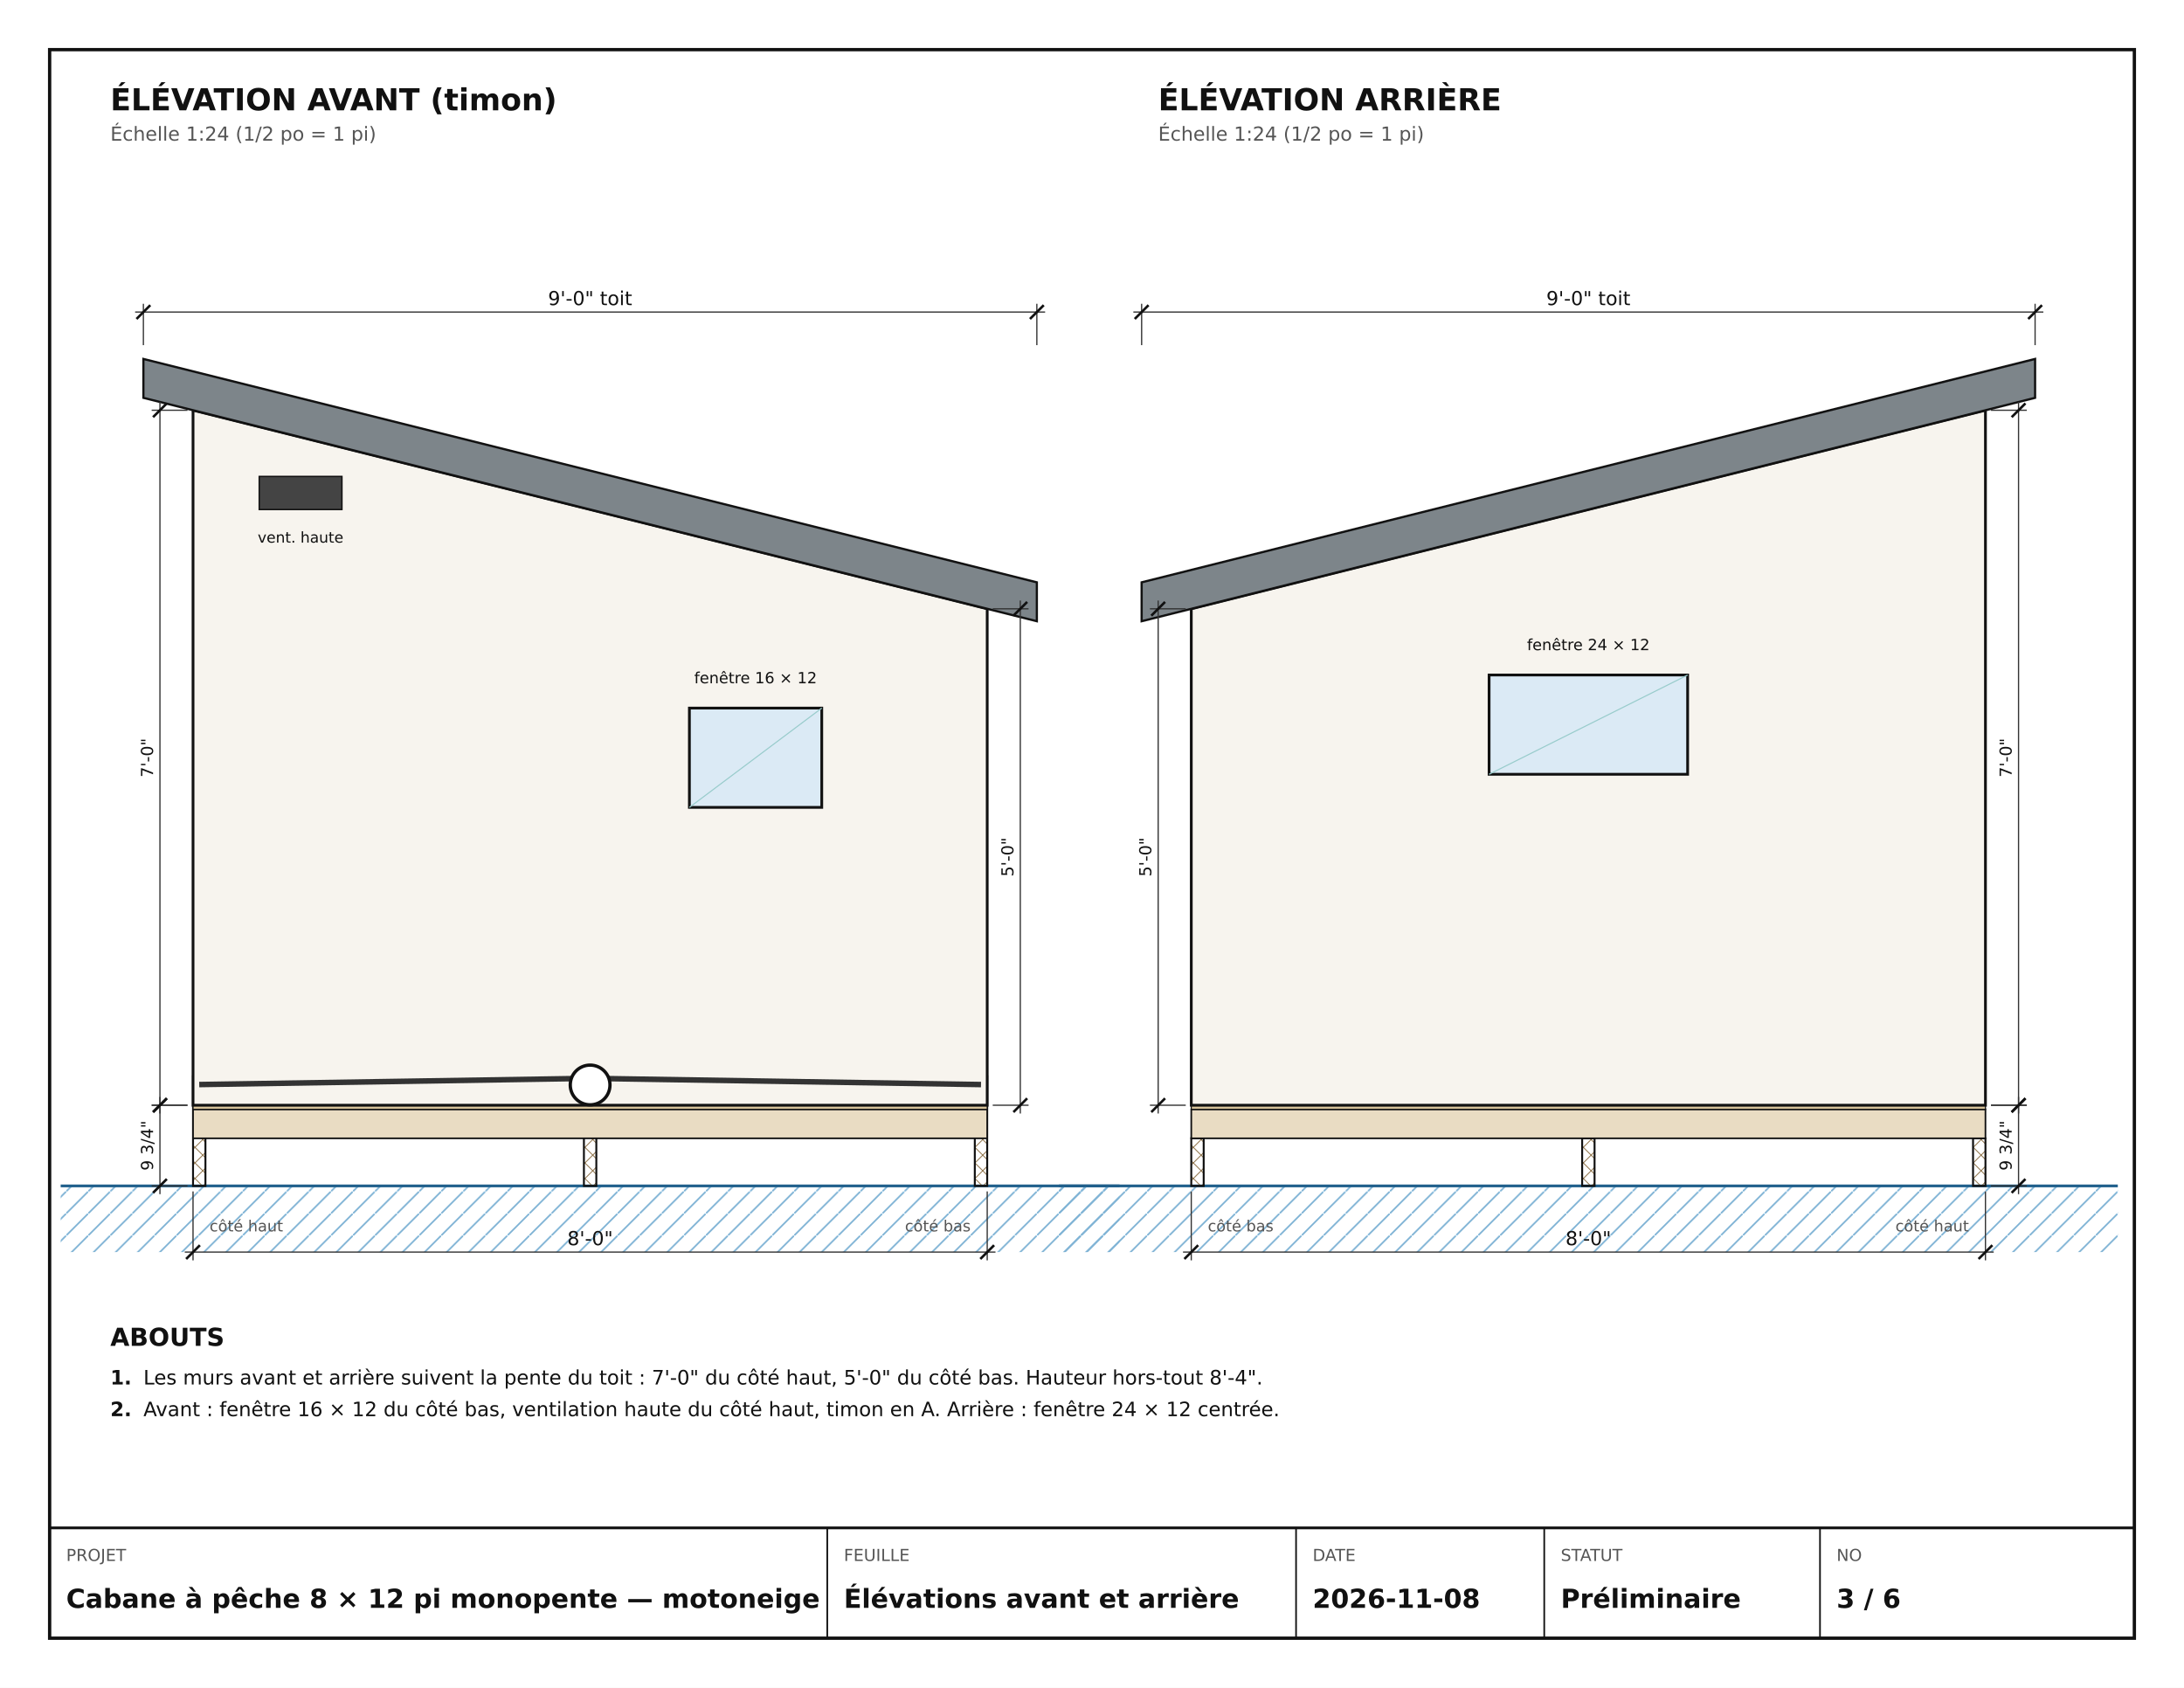
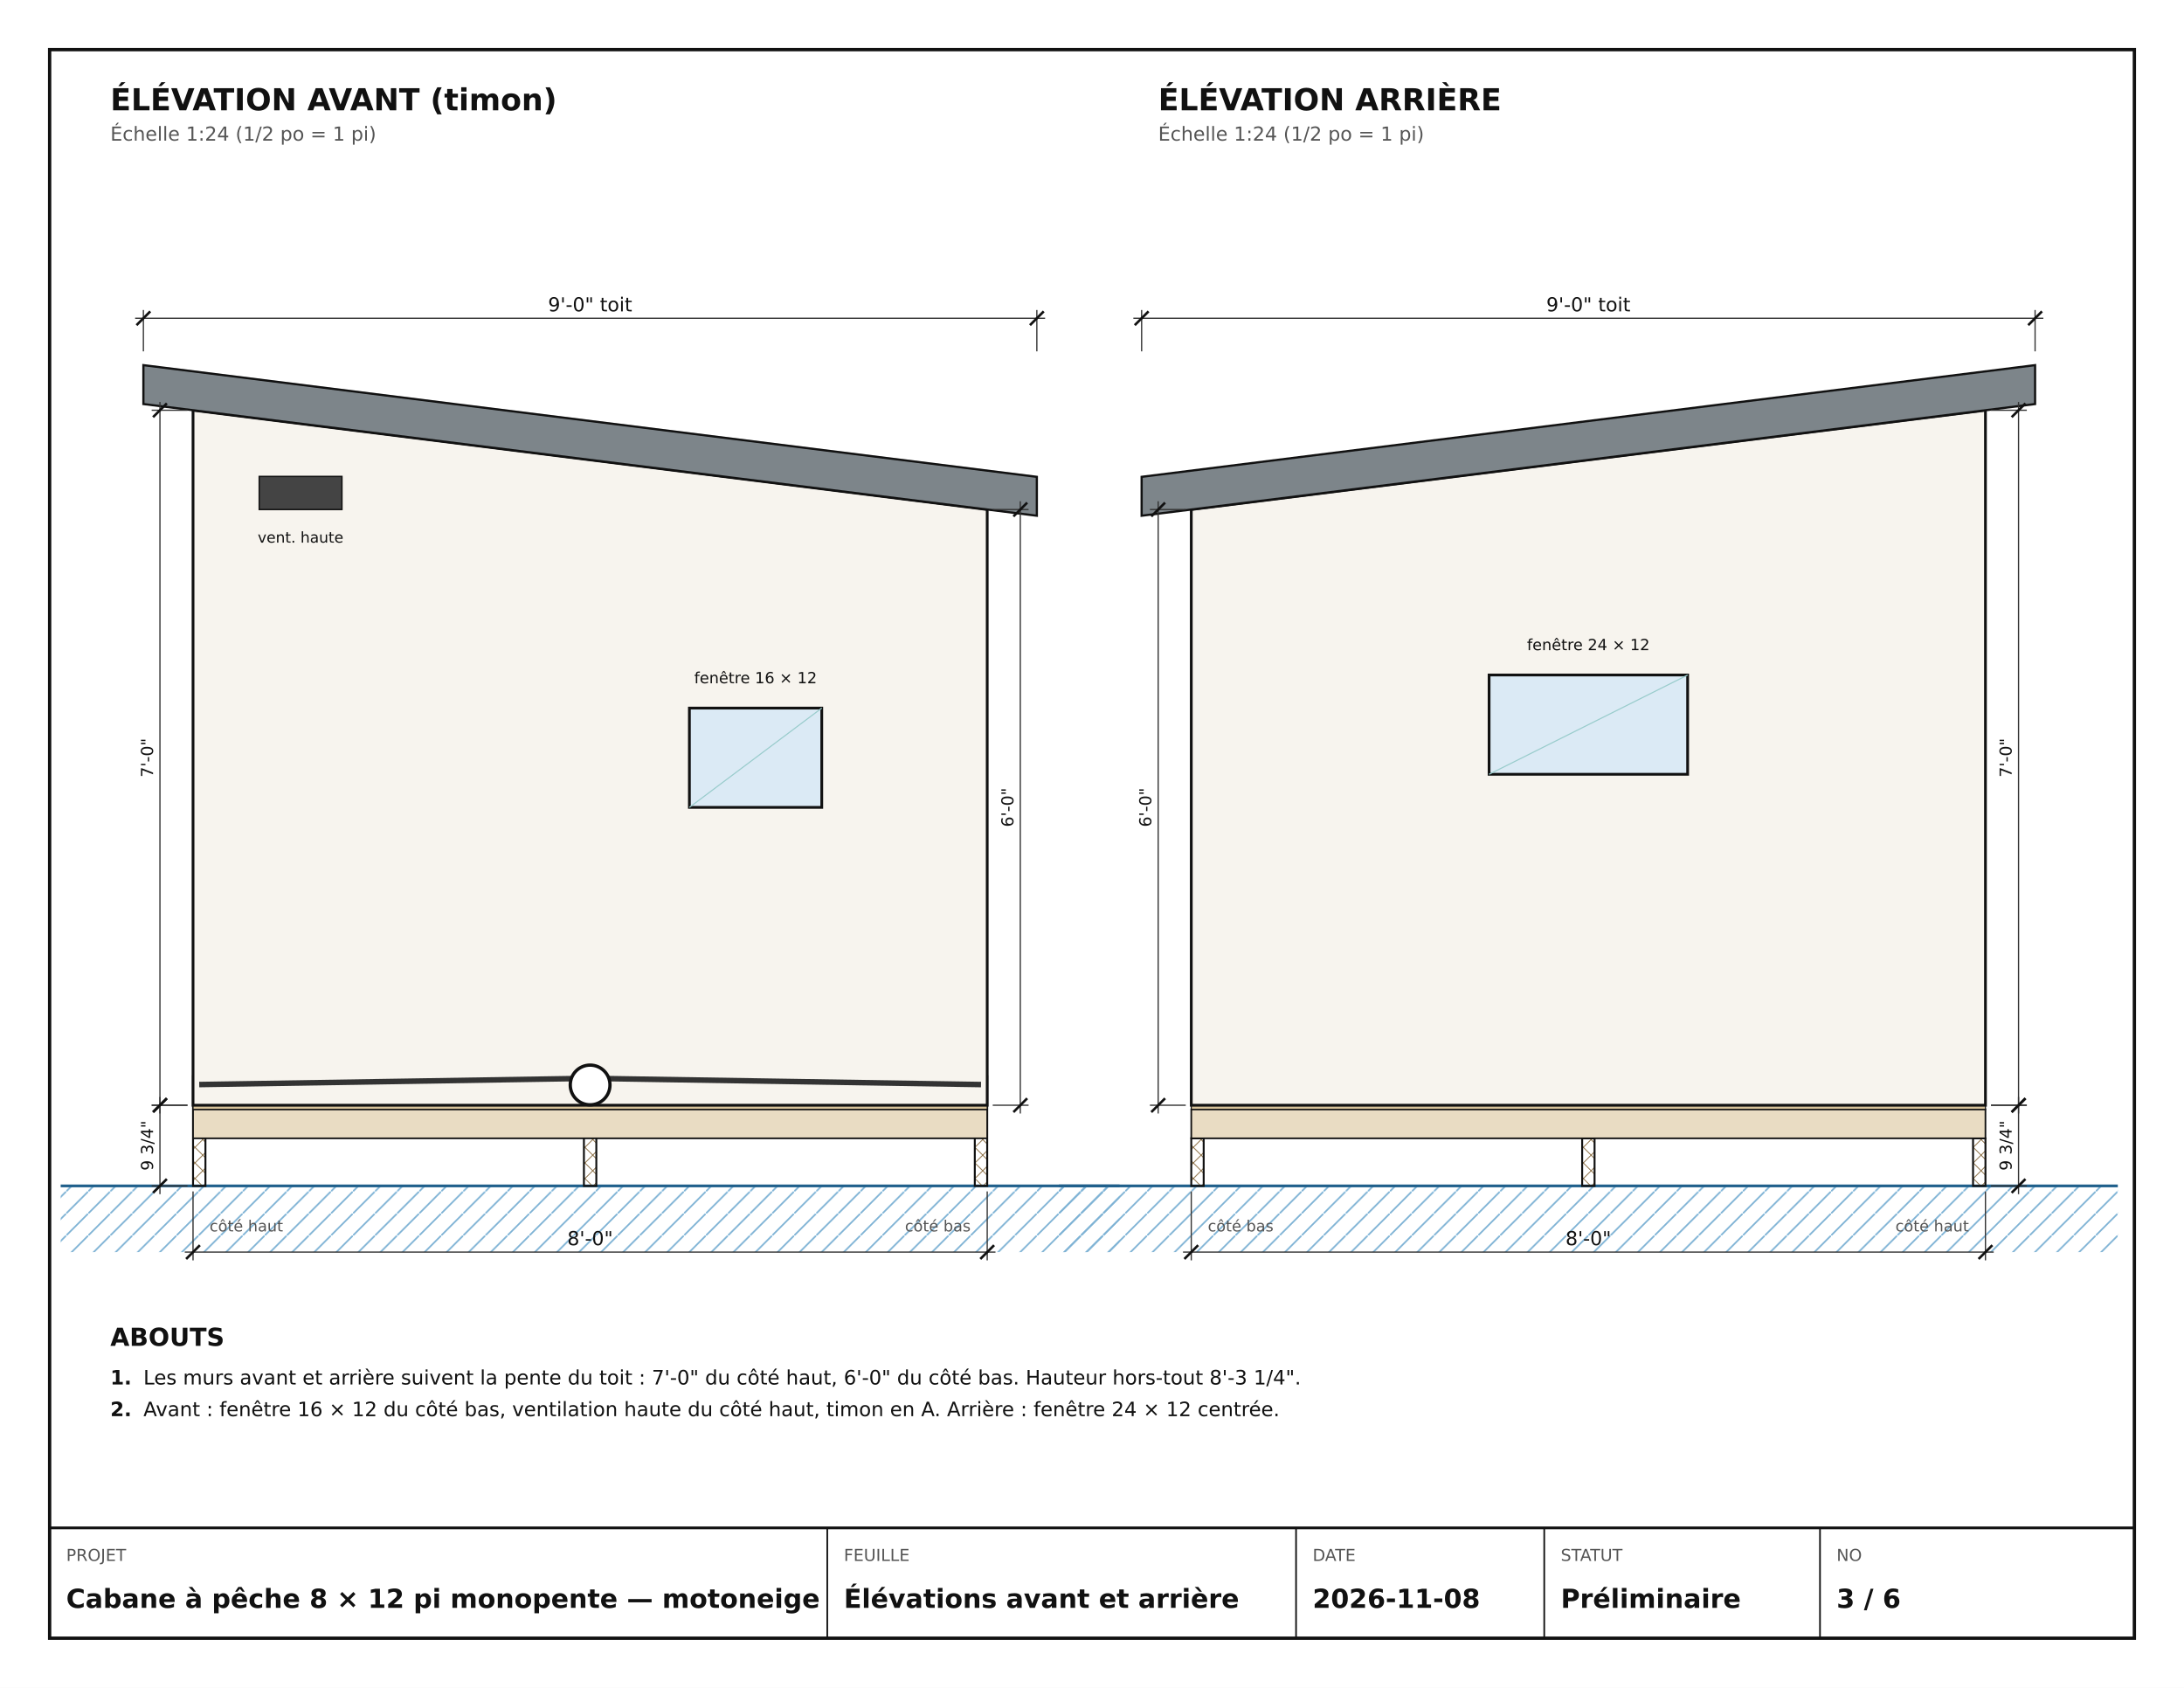
<svg xmlns="http://www.w3.org/2000/svg" width="792" height="612" viewBox="0 0 792 612" font-family="DejaVu Sans, Arial, sans-serif">
  <rect width="792" height="612" fill="#fff" />
  <defs>
    <pattern id="hach" width="5" height="5" patternUnits="userSpaceOnUse" patternTransform="rotate(45)">
      <line x1="0" y1="0" x2="0" y2="5" stroke="#555" stroke-width="0.6" />
    </pattern>
    <pattern id="bois" width="4" height="4" patternUnits="userSpaceOnUse" patternTransform="rotate(45)">
      <line x1="0" y1="0" x2="0" y2="4" stroke="#7a5a2a" stroke-width="0.5" />
      <line x1="0" y1="0" x2="4" y2="0" stroke="#7a5a2a" stroke-width="0.5" />
    </pattern>
    <pattern id="glace" width="8" height="8" patternUnits="userSpaceOnUse">
      <line x1="0" y1="8" x2="8" y2="0" stroke="#7fb3d5" stroke-width="0.6" />
    </pattern>
    <pattern id="isol" width="6" height="6" patternUnits="userSpaceOnUse">
      <circle cx="3" cy="3" r="1.1" fill="none" stroke="#c0392b" stroke-width="0.4" />
    </pattern>
  </defs>
  <rect x="18" y="18" width="756" height="576" fill="none" stroke="#111" stroke-width="1.2" />
  <line x1="18" y1="554" x2="774" y2="554" stroke="#111" stroke-width="1" />
  <line x1="300" y1="554" x2="300" y2="594" stroke="#111" stroke-width="0.6" />
  <line x1="470" y1="554" x2="470" y2="594" stroke="#111" stroke-width="0.6" />
  <line x1="560" y1="554" x2="560" y2="594" stroke="#111" stroke-width="0.6" />
  <line x1="660" y1="554" x2="660" y2="594" stroke="#111" stroke-width="0.6" />
  <text x="24" y="566" font-size="6" fill="#555">PROJET</text>
  <text x="24" y="583" font-size="9.5" font-weight="bold" fill="#111">Cabane à pêche 8 × 12 pi monopente — motoneige</text>
  <text x="306" y="566" font-size="6" fill="#555">FEUILLE</text>
  <text x="306" y="583" font-size="9.5" font-weight="bold" fill="#111">Élévations avant et arrière</text>
  <text x="476" y="566" font-size="6" fill="#555">DATE</text>
  <text x="476" y="583" font-size="9.5" font-weight="bold" fill="#111">2026-11-08</text>
  <text x="566" y="566" font-size="6" fill="#555">STATUT</text>
  <text x="566" y="583" font-size="9.5" font-weight="bold" fill="#111">Préliminaire</text>
  <text x="666" y="566" font-size="6" fill="#555">NO</text>
  <text x="666" y="583" font-size="9.5" font-weight="bold" fill="#111">3 / 6</text>
  <text x="40.00" y="40.00" font-size="11" text-anchor="start" font-weight="bold" fill="#111">ÉLÉVATION AVANT (timon)</text>
  <text x="40.00" y="51.00" font-size="7" text-anchor="start" font-weight="normal" fill="#555">Échelle 1:24 (1/2 po = 1 pi)</text>
  <text x="420.00" y="40.00" font-size="11" text-anchor="start" font-weight="bold" fill="#111">ÉLÉVATION ARRIÈRE</text>
  <text x="420.00" y="51.00" font-size="7" text-anchor="start" font-weight="normal" fill="#555">Échelle 1:24 (1/2 po = 1 pi)</text>
  <polygon points="22.00,454.00 406.00,454.00 406.00,430.00 22.00,430.00" fill="url(#glace)" stroke="none" stroke-width="0.8" />
  <line x1="22.00" y1="430.00" x2="406.00" y2="430.00" stroke="#1f5f8b" stroke-width="1" />
  <polygon points="70.00,430.00 74.50,430.00 74.50,390.25 70.00,390.25" fill="url(#bois)" stroke="#111" stroke-width="0.7" />
  <polygon points="211.75,430.00 216.25,430.00 216.25,390.25 211.75,390.25" fill="url(#bois)" stroke="#111" stroke-width="0.7" />
  <polygon points="353.50,430.00 358.00,430.00 358.00,390.25 353.50,390.25" fill="url(#bois)" stroke="#111" stroke-width="0.7" />
  <polygon points="70.00,412.75 358.00,412.75 358.00,402.25 70.00,402.25" fill="#e9dcc3" stroke="#111" stroke-width="0.6" />
  <polygon points="70.00,402.25 358.00,402.25 358.00,400.75 70.00,400.75" fill="#d8c39a" stroke="#111" stroke-width="0.4" />
-   <polygon points="70.00,400.75 358.00,400.75 358.00,220.75 70.00,148.75" fill="#f7f4ee" stroke="#111" stroke-width="1" />
-   <polygon points="52.00,144.25 376.00,225.25 376.00,211.15 52.00,130.15" fill="#7d858a" stroke="#111" stroke-width="0.8" />
+   <polygon points="70.00,400.75 358.00,400.75 358.00,184.75 70.00,148.75" fill="#f7f4ee" stroke="#111" stroke-width="1" />
+   <polygon points="52.00,146.50 376.00,187.00 376.00,172.90 52.00,132.40" fill="#7d858a" stroke="#111" stroke-width="0.8" />
  <polygon points="250.00,292.75 298.00,292.75 298.00,256.75 250.00,256.75" fill="#dbeaf5" stroke="#111" stroke-width="1" />
  <line x1="250.00" y1="292.75" x2="298.00" y2="256.75" stroke="#9cc" stroke-width="0.4" />
  <polygon points="94.00,184.75 124.00,184.75 124.00,172.75 94.00,172.75" fill="#444" stroke="#111" stroke-width="0.5" />
  <text x="109.00" y="196.75" font-size="5.4" text-anchor="middle" font-weight="normal" fill="#111">vent. haute</text>
  <polyline points="72.25,393.25 214.00,391.00 355.75,393.25" fill="none" stroke="#333" stroke-width="2" />
  <circle cx="214.00" cy="393.40" r="7.20" fill="#fff" stroke="#111" stroke-width="1.2" />
  <text x="274.00" y="247.75" font-size="5.6" text-anchor="middle" font-weight="normal" fill="#111">fenêtre 16 × 12</text>
  <text x="76.00" y="446.50" font-size="5.6" text-anchor="start" font-weight="normal" fill="#555">côté haut</text>
  <text x="352.00" y="446.50" font-size="5.6" text-anchor="end" font-weight="normal" fill="#555">côté bas</text>
  <line x1="70.00" y1="432.00" x2="70.00" y2="457.00" stroke="#333" stroke-width="0.45" />
  <line x1="358.00" y1="432.00" x2="358.00" y2="457.00" stroke="#333" stroke-width="0.45" />
  <line x1="67.00" y1="454.00" x2="361.00" y2="454.00" stroke="#333" stroke-width="0.45" />
  <line x1="67.50" y1="456.50" x2="72.50" y2="451.50" stroke="#111" stroke-width="0.9" />
  <line x1="355.50" y1="456.50" x2="360.50" y2="451.50" stroke="#111" stroke-width="0.9" />
  <text x="214.00" y="451.50" font-size="7" text-anchor="middle" font-weight="normal" fill="#111">8'-0"</text>
-   <line x1="52.00" y1="125.15" x2="52.00" y2="110.15" stroke="#333" stroke-width="0.45" />
-   <line x1="376.00" y1="125.15" x2="376.00" y2="110.15" stroke="#333" stroke-width="0.45" />
-   <line x1="49.00" y1="113.15" x2="379.00" y2="113.15" stroke="#333" stroke-width="0.45" />
-   <line x1="49.50" y1="115.65" x2="54.50" y2="110.65" stroke="#111" stroke-width="0.9" />
-   <line x1="373.50" y1="115.65" x2="378.50" y2="110.65" stroke="#111" stroke-width="0.9" />
-   <text x="214.00" y="110.65" font-size="7" text-anchor="middle" font-weight="normal" fill="#111">9'-0" toit</text>
+   <line x1="52.00" y1="127.40" x2="52.00" y2="112.40" stroke="#333" stroke-width="0.45" />
+   <line x1="376.00" y1="127.40" x2="376.00" y2="112.40" stroke="#333" stroke-width="0.45" />
+   <line x1="49.00" y1="115.40" x2="379.00" y2="115.40" stroke="#333" stroke-width="0.45" />
+   <line x1="49.50" y1="117.90" x2="54.50" y2="112.90" stroke="#111" stroke-width="0.9" />
+   <line x1="373.50" y1="117.90" x2="378.50" y2="112.90" stroke="#111" stroke-width="0.9" />
+   <text x="214.00" y="112.90" font-size="7" text-anchor="middle" font-weight="normal" fill="#111">9'-0" toit</text>
  <line x1="68.00" y1="400.75" x2="55.00" y2="400.75" stroke="#333" stroke-width="0.45" />
  <line x1="68.00" y1="148.75" x2="55.00" y2="148.75" stroke="#333" stroke-width="0.45" />
  <line x1="58.00" y1="145.75" x2="58.00" y2="403.75" stroke="#333" stroke-width="0.45" />
  <line x1="55.50" y1="403.25" x2="60.50" y2="398.25" stroke="#111" stroke-width="0.9" />
  <line x1="55.50" y1="151.25" x2="60.50" y2="146.25" stroke="#111" stroke-width="0.9" />
  <text x="55.50" y="274.75" font-size="6" text-anchor="middle" font-weight="normal" fill="#111" transform="rotate(-90 55.50 274.75)">7'-0"</text>
  <line x1="360.00" y1="400.75" x2="373.00" y2="400.75" stroke="#333" stroke-width="0.45" />
-   <line x1="360.00" y1="220.75" x2="373.00" y2="220.75" stroke="#333" stroke-width="0.45" />
-   <line x1="370.00" y1="217.75" x2="370.00" y2="403.75" stroke="#333" stroke-width="0.45" />
+   <line x1="360.00" y1="184.75" x2="373.00" y2="184.75" stroke="#333" stroke-width="0.45" />
+   <line x1="370.00" y1="181.75" x2="370.00" y2="403.75" stroke="#333" stroke-width="0.45" />
  <line x1="367.50" y1="403.25" x2="372.50" y2="398.25" stroke="#111" stroke-width="0.9" />
-   <line x1="367.50" y1="223.25" x2="372.50" y2="218.25" stroke="#111" stroke-width="0.9" />
-   <text x="367.50" y="310.75" font-size="6" text-anchor="middle" font-weight="normal" fill="#111" transform="rotate(-90 367.50 310.75)">5'-0"</text>
+   <line x1="367.50" y1="187.25" x2="372.50" y2="182.25" stroke="#111" stroke-width="0.9" />
+   <text x="367.50" y="292.75" font-size="6" text-anchor="middle" font-weight="normal" fill="#111" transform="rotate(-90 367.50 292.75)">6'-0"</text>
  <line x1="68.00" y1="430.00" x2="55.00" y2="430.00" stroke="#333" stroke-width="0.45" />
  <line x1="68.00" y1="400.75" x2="55.00" y2="400.75" stroke="#333" stroke-width="0.45" />
  <line x1="58.00" y1="397.75" x2="58.00" y2="433.00" stroke="#333" stroke-width="0.45" />
  <line x1="55.50" y1="432.50" x2="60.50" y2="427.50" stroke="#111" stroke-width="0.9" />
  <line x1="55.50" y1="403.25" x2="60.50" y2="398.25" stroke="#111" stroke-width="0.9" />
  <text x="55.50" y="415.38" font-size="6" text-anchor="middle" font-weight="normal" fill="#111" transform="rotate(-90 55.50 415.38)">9 3/4"</text>
  <polygon points="384.00,454.00 768.00,454.00 768.00,430.00 384.00,430.00" fill="url(#glace)" stroke="none" stroke-width="0.8" />
  <line x1="384.00" y1="430.00" x2="768.00" y2="430.00" stroke="#1f5f8b" stroke-width="1" />
  <polygon points="715.50,430.00 720.00,430.00 720.00,412.75 715.50,412.75" fill="url(#bois)" stroke="#111" stroke-width="0.7" />
  <polygon points="573.75,430.00 578.25,430.00 578.25,412.75 573.75,412.75" fill="url(#bois)" stroke="#111" stroke-width="0.7" />
  <polygon points="432.00,430.00 436.50,430.00 436.50,412.75 432.00,412.75" fill="url(#bois)" stroke="#111" stroke-width="0.7" />
  <polygon points="432.00,412.75 720.00,412.75 720.00,402.25 432.00,402.25" fill="#e9dcc3" stroke="#111" stroke-width="0.6" />
  <polygon points="432.00,402.25 720.00,402.25 720.00,400.75 432.00,400.75" fill="#d8c39a" stroke="#111" stroke-width="0.4" />
-   <polygon points="720.00,400.75 432.00,400.75 432.00,220.75 720.00,148.75" fill="#f7f4ee" stroke="#111" stroke-width="1" />
-   <polygon points="738.00,144.25 414.00,225.25 414.00,211.15 738.00,130.15" fill="#7d858a" stroke="#111" stroke-width="0.8" />
+   <polygon points="720.00,400.75 432.00,400.75 432.00,184.75 720.00,148.75" fill="#f7f4ee" stroke="#111" stroke-width="1" />
+   <polygon points="738.00,146.50 414.00,187.00 414.00,172.90 738.00,132.40" fill="#7d858a" stroke="#111" stroke-width="0.8" />
  <polygon points="540.00,280.75 612.00,280.75 612.00,244.75 540.00,244.75" fill="#dbeaf5" stroke="#111" stroke-width="1" />
  <line x1="540.00" y1="280.75" x2="612.00" y2="244.75" stroke="#9cc" stroke-width="0.4" />
  <text x="576.00" y="235.75" font-size="5.6" text-anchor="middle" font-weight="normal" fill="#111">fenêtre 24 × 12</text>
  <text x="438.00" y="446.50" font-size="5.6" text-anchor="start" font-weight="normal" fill="#555">côté bas</text>
  <text x="714.00" y="446.50" font-size="5.6" text-anchor="end" font-weight="normal" fill="#555">côté haut</text>
  <line x1="432.00" y1="432.00" x2="432.00" y2="457.00" stroke="#333" stroke-width="0.45" />
  <line x1="720.00" y1="432.00" x2="720.00" y2="457.00" stroke="#333" stroke-width="0.45" />
  <line x1="429.00" y1="454.00" x2="723.00" y2="454.00" stroke="#333" stroke-width="0.45" />
  <line x1="429.50" y1="456.50" x2="434.50" y2="451.50" stroke="#111" stroke-width="0.9" />
  <line x1="717.50" y1="456.50" x2="722.50" y2="451.50" stroke="#111" stroke-width="0.9" />
  <text x="576.00" y="451.50" font-size="7" text-anchor="middle" font-weight="normal" fill="#111">8'-0"</text>
-   <line x1="414.00" y1="125.15" x2="414.00" y2="110.15" stroke="#333" stroke-width="0.45" />
-   <line x1="738.00" y1="125.15" x2="738.00" y2="110.15" stroke="#333" stroke-width="0.45" />
-   <line x1="411.00" y1="113.15" x2="741.00" y2="113.15" stroke="#333" stroke-width="0.45" />
-   <line x1="411.50" y1="115.65" x2="416.50" y2="110.65" stroke="#111" stroke-width="0.9" />
-   <line x1="735.50" y1="115.65" x2="740.50" y2="110.65" stroke="#111" stroke-width="0.9" />
-   <text x="576.00" y="110.65" font-size="7" text-anchor="middle" font-weight="normal" fill="#111">9'-0" toit</text>
+   <line x1="414.00" y1="127.40" x2="414.00" y2="112.40" stroke="#333" stroke-width="0.45" />
+   <line x1="738.00" y1="127.40" x2="738.00" y2="112.40" stroke="#333" stroke-width="0.45" />
+   <line x1="411.00" y1="115.40" x2="741.00" y2="115.40" stroke="#333" stroke-width="0.45" />
+   <line x1="411.50" y1="117.90" x2="416.50" y2="112.90" stroke="#111" stroke-width="0.9" />
+   <line x1="735.50" y1="117.90" x2="740.50" y2="112.90" stroke="#111" stroke-width="0.9" />
+   <text x="576.00" y="112.90" font-size="7" text-anchor="middle" font-weight="normal" fill="#111">9'-0" toit</text>
  <line x1="722.00" y1="400.75" x2="735.00" y2="400.75" stroke="#333" stroke-width="0.45" />
  <line x1="722.00" y1="148.75" x2="735.00" y2="148.75" stroke="#333" stroke-width="0.45" />
  <line x1="732.00" y1="145.75" x2="732.00" y2="403.75" stroke="#333" stroke-width="0.45" />
  <line x1="729.50" y1="403.25" x2="734.50" y2="398.25" stroke="#111" stroke-width="0.9" />
  <line x1="729.50" y1="151.25" x2="734.50" y2="146.25" stroke="#111" stroke-width="0.9" />
  <text x="729.50" y="274.75" font-size="6" text-anchor="middle" font-weight="normal" fill="#111" transform="rotate(-90 729.50 274.75)">7'-0"</text>
  <line x1="430.00" y1="400.75" x2="417.00" y2="400.75" stroke="#333" stroke-width="0.45" />
-   <line x1="430.00" y1="220.75" x2="417.00" y2="220.75" stroke="#333" stroke-width="0.45" />
-   <line x1="420.00" y1="217.75" x2="420.00" y2="403.75" stroke="#333" stroke-width="0.45" />
+   <line x1="430.00" y1="184.75" x2="417.00" y2="184.75" stroke="#333" stroke-width="0.45" />
+   <line x1="420.00" y1="181.75" x2="420.00" y2="403.75" stroke="#333" stroke-width="0.45" />
  <line x1="417.50" y1="403.25" x2="422.50" y2="398.25" stroke="#111" stroke-width="0.9" />
-   <line x1="417.50" y1="223.25" x2="422.50" y2="218.25" stroke="#111" stroke-width="0.9" />
-   <text x="417.50" y="310.75" font-size="6" text-anchor="middle" font-weight="normal" fill="#111" transform="rotate(-90 417.50 310.75)">5'-0"</text>
+   <line x1="417.50" y1="187.25" x2="422.50" y2="182.25" stroke="#111" stroke-width="0.9" />
+   <text x="417.50" y="292.75" font-size="6" text-anchor="middle" font-weight="normal" fill="#111" transform="rotate(-90 417.50 292.75)">6'-0"</text>
  <line x1="722.00" y1="430.00" x2="735.00" y2="430.00" stroke="#333" stroke-width="0.45" />
  <line x1="722.00" y1="400.75" x2="735.00" y2="400.75" stroke="#333" stroke-width="0.45" />
  <line x1="732.00" y1="397.75" x2="732.00" y2="433.00" stroke="#333" stroke-width="0.45" />
  <line x1="729.50" y1="432.50" x2="734.50" y2="427.50" stroke="#111" stroke-width="0.9" />
  <line x1="729.50" y1="403.25" x2="734.50" y2="398.25" stroke="#111" stroke-width="0.9" />
  <text x="729.50" y="415.38" font-size="6" text-anchor="middle" font-weight="normal" fill="#111" transform="rotate(-90 729.50 415.38)">9 3/4"</text>
  <text x="40.00" y="488.00" font-size="9" text-anchor="start" font-weight="bold" fill="#111">ABOUTS</text>
  <text x="40.00" y="502.00" font-size="7.2" text-anchor="start" font-weight="bold" fill="#111">1.</text>
-   <text x="52.00" y="502.00" font-size="7.2" text-anchor="start" font-weight="normal" fill="#111">Les murs avant et arrière suivent la pente du toit : 7'-0" du côté haut, 5'-0" du côté bas. Hauteur hors-tout 8'-4".</text>
+   <text x="52.00" y="502.00" font-size="7.2" text-anchor="start" font-weight="normal" fill="#111">Les murs avant et arrière suivent la pente du toit : 7'-0" du côté haut, 6'-0" du côté bas. Hauteur hors-tout 8'-3 1/4".</text>
  <text x="40.00" y="513.50" font-size="7.2" text-anchor="start" font-weight="bold" fill="#111">2.</text>
  <text x="52.00" y="513.50" font-size="7.2" text-anchor="start" font-weight="normal" fill="#111">Avant : fenêtre 16 × 12 du côté bas, ventilation haute du côté haut, timon en A. Arrière : fenêtre 24 × 12 centrée.</text>
</svg>
